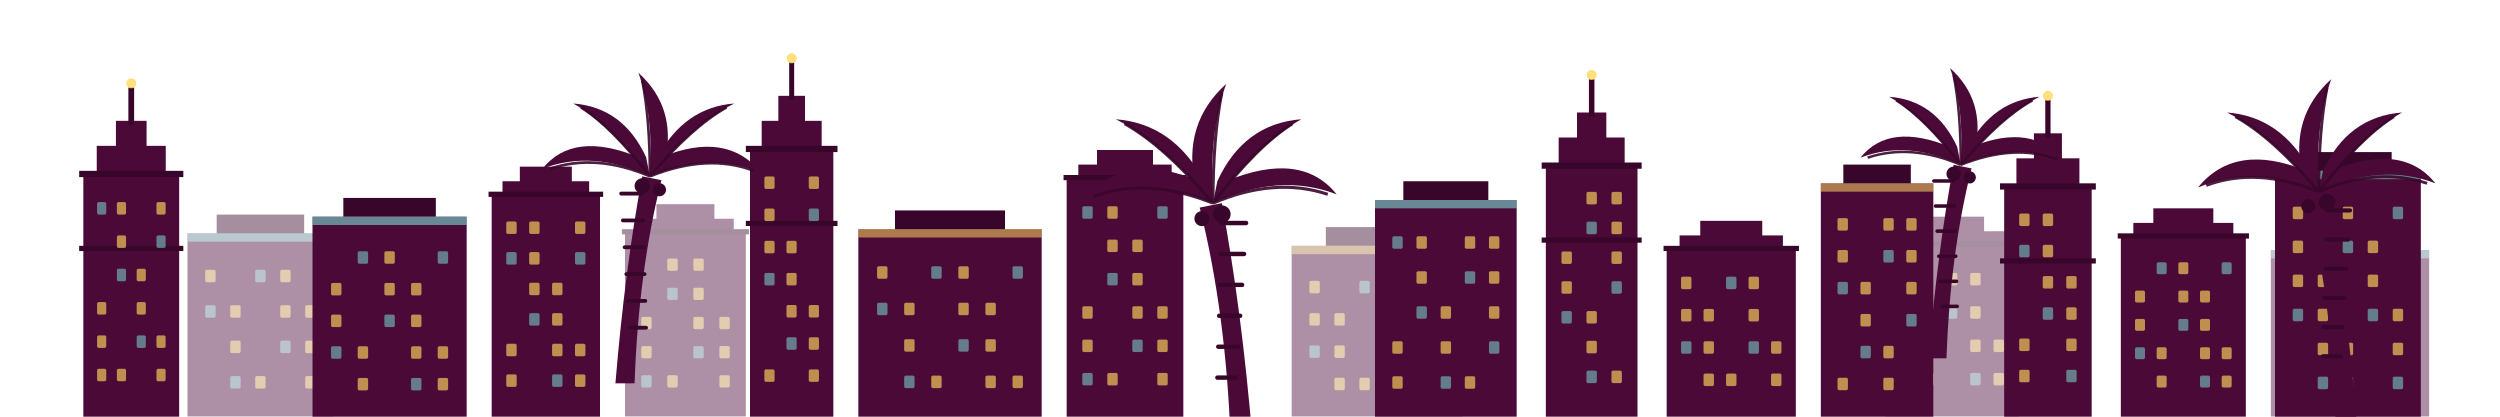
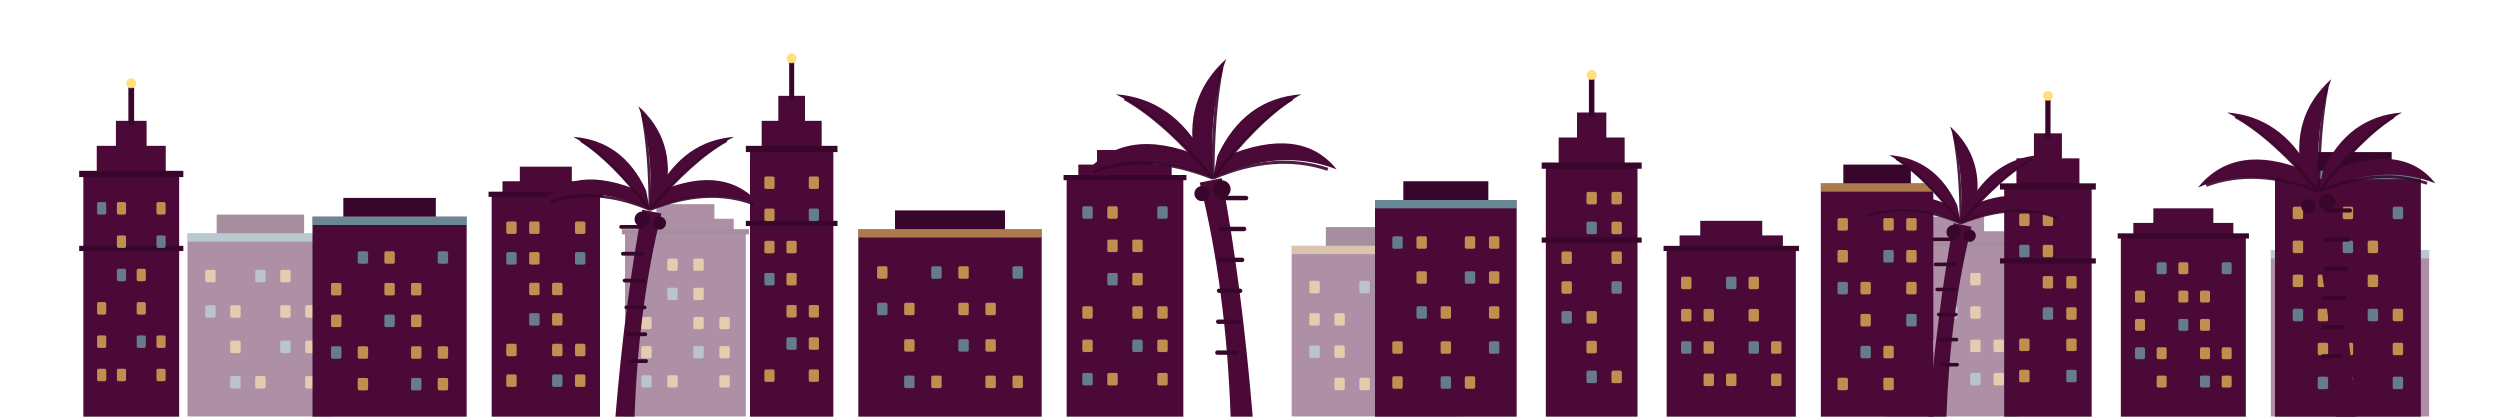
<svg xmlns="http://www.w3.org/2000/svg" viewBox="0 0 1200 200" preserveAspectRatio="xMidYMax slice">
  <g opacity=".45">
    <rect x="90" y="112" width="70" height="88" fill="#4a0937" />
    <rect x="90" y="112" width="70" height="4" fill="#7ff0e0" opacity=".55" />
    <rect x="104" y="103" width="42" height="9" fill="#38062a" />
    <rect x="98.5" y="129.5" width="5.0" height="6.0" rx=".8" fill="#ffd75e" opacity="0.65" />
    <rect x="98.5" y="146.5" width="5.0" height="6.0" rx=".8" fill="#7ff0e0" opacity="0.5" />
    <rect x="110.5" y="146.5" width="5.0" height="6.0" rx=".8" fill="#ffd75e" opacity="0.65" />
    <rect x="110.5" y="163.5" width="5.0" height="6.0" rx=".8" fill="#ffd75e" opacity="0.65" />
    <rect x="110.5" y="180.5" width="5.0" height="6.0" rx=".8" fill="#7ff0e0" opacity="0.5" />
    <rect x="122.5" y="129.5" width="5.0" height="6.0" rx=".8" fill="#7ff0e0" opacity="0.5" />
    <rect x="122.5" y="180.5" width="5.0" height="6.0" rx=".8" fill="#ffd75e" opacity="0.65" />
    <rect x="134.5" y="129.5" width="5.0" height="6.0" rx=".8" fill="#ffd75e" opacity="0.65" />
    <rect x="134.5" y="146.5" width="5.0" height="6.0" rx=".8" fill="#ffd75e" opacity="0.65" />
    <rect x="134.5" y="163.5" width="5.0" height="6.0" rx=".8" fill="#7ff0e0" opacity="0.5" />
    <rect x="146.5" y="146.5" width="5.0" height="6.0" rx=".8" fill="#ffd75e" opacity="0.65" />
    <rect x="146.5" y="163.5" width="5.0" height="6.0" rx=".8" fill="#ffd75e" opacity="0.65" />
    <rect x="146.5" y="180.5" width="5.0" height="6.0" rx=".8" fill="#ffd75e" opacity="0.65" />
    <rect x="300" y="112" width="58" height="88" fill="#4a0937" />
    <rect x="305.8" y="105" width="46.4" height="10" fill="#4a0937" />
    <rect x="315.08" y="98" width="27.84" height="9" fill="#4a0937" />
    <rect x="298.5" y="110" width="61" height="2.5" fill="#38062a" />
    <rect x="307.8" y="152.1" width="5.0" height="5.9" rx=".8" fill="#ffd75e" opacity="0.65" />
    <rect x="307.8" y="166.1" width="5.0" height="5.9" rx=".8" fill="#ffd75e" opacity="0.65" />
    <rect x="307.8" y="180.1" width="5.0" height="5.9" rx=".8" fill="#7ff0e0" opacity="0.5" />
    <rect x="320.3" y="124.1" width="5.0" height="5.9" rx=".8" fill="#ffd75e" opacity="0.65" />
    <rect x="320.3" y="138.1" width="5.0" height="5.9" rx=".8" fill="#7ff0e0" opacity="0.5" />
    <rect x="320.3" y="180.1" width="5.0" height="5.9" rx=".8" fill="#ffd75e" opacity="0.65" />
    <rect x="332.8" y="124.1" width="5.0" height="5.9" rx=".8" fill="#ffd75e" opacity="0.65" />
    <rect x="332.8" y="138.1" width="5.0" height="5.9" rx=".8" fill="#ffd75e" opacity="0.65" />
    <rect x="332.8" y="152.1" width="5.0" height="5.9" rx=".8" fill="#ffd75e" opacity="0.65" />
    <rect x="332.8" y="166.1" width="5.0" height="5.9" rx=".8" fill="#7ff0e0" opacity="0.5" />
    <rect x="345.3" y="152.1" width="5.0" height="5.9" rx=".8" fill="#ffd75e" opacity="0.65" />
    <rect x="345.3" y="166.1" width="5.0" height="5.9" rx=".8" fill="#ffd75e" opacity="0.65" />
    <rect x="345.3" y="180.1" width="5.0" height="5.9" rx=".8" fill="#ffd75e" opacity="0.65" />
    <rect x="620" y="118" width="82" height="82" fill="#4a0937" />
    <rect x="620" y="118" width="82" height="4" fill="#ffd75e" opacity=".55" />
    <rect x="636.4" y="109" width="49.2" height="9" fill="#38062a" />
    <rect x="628.5" y="134.8" width="5.0" height="6.0" rx=".8" fill="#ffd75e" opacity="0.65" />
    <rect x="628.5" y="150.3" width="5.0" height="6.0" rx=".8" fill="#ffd75e" opacity="0.65" />
    <rect x="628.5" y="165.8" width="5.0" height="6.0" rx=".8" fill="#7ff0e0" opacity="0.5" />
    <rect x="640.5" y="150.3" width="5.0" height="6.0" rx=".8" fill="#ffd75e" opacity="0.65" />
    <rect x="640.5" y="165.8" width="5.0" height="6.0" rx=".8" fill="#ffd75e" opacity="0.65" />
    <rect x="640.5" y="181.3" width="5.0" height="6.0" rx=".8" fill="#ffd75e" opacity="0.65" />
    <rect x="652.5" y="134.8" width="5.0" height="6.0" rx=".8" fill="#7ff0e0" opacity="0.5" />
    <rect x="652.5" y="181.3" width="5.0" height="6.0" rx=".8" fill="#ffd75e" opacity="0.65" />
    <rect x="664.5" y="134.8" width="5.0" height="6.0" rx=".8" fill="#ffd75e" opacity="0.65" />
    <rect x="664.5" y="150.3" width="5.0" height="6.0" rx=".8" fill="#ffd75e" opacity="0.65" />
    <rect x="664.5" y="165.8" width="5.0" height="6.0" rx=".8" fill="#7ff0e0" opacity="0.5" />
    <rect x="676.5" y="165.8" width="5.0" height="6.0" rx=".8" fill="#ffd75e" opacity="0.65" />
    <rect x="676.5" y="181.3" width="5.0" height="6.0" rx=".8" fill="#ffd75e" opacity="0.65" />
    <rect x="688.5" y="134.8" width="5.0" height="6.0" rx=".8" fill="#ffd75e" opacity="0.65" />
    <rect x="688.5" y="150.3" width="5.0" height="6.0" rx=".8" fill="#7ff0e0" opacity="0.5" />
    <rect x="905" y="118" width="64" height="82" fill="#4a0937" />
    <rect x="911.4" y="111" width="51.2" height="10" fill="#4a0937" />
    <rect x="921.64" y="104" width="30.72" height="9" fill="#4a0937" />
    <rect x="903.5" y="116" width="67" height="2.5" fill="#38062a" />
    <rect x="912.1" y="131.0" width="5.0" height="6.0" rx=".8" fill="#ffd75e" opacity="0.65" />
    <rect x="912.1" y="147.0" width="5.0" height="6.0" rx=".8" fill="#ffd75e" opacity="0.65" />
    <rect x="912.1" y="163.0" width="5.0" height="6.0" rx=".8" fill="#7ff0e0" opacity="0.5" />
    <rect x="923.3" y="163.0" width="5.0" height="6.0" rx=".8" fill="#ffd75e" opacity="0.65" />
    <rect x="923.3" y="179.0" width="5.0" height="6.0" rx=".8" fill="#ffd75e" opacity="0.65" />
    <rect x="934.5" y="131.0" width="5.0" height="6.0" rx=".8" fill="#ffd75e" opacity="0.65" />
    <rect x="934.5" y="147.0" width="5.0" height="6.0" rx=".8" fill="#7ff0e0" opacity="0.5" />
    <rect x="945.7" y="131.0" width="5.0" height="6.0" rx=".8" fill="#ffd75e" opacity="0.65" />
    <rect x="945.7" y="147.0" width="5.0" height="6.0" rx=".8" fill="#ffd75e" opacity="0.65" />
    <rect x="945.7" y="163.0" width="5.0" height="6.0" rx=".8" fill="#ffd75e" opacity="0.65" />
    <rect x="945.7" y="179.0" width="5.0" height="6.0" rx=".8" fill="#7ff0e0" opacity="0.5" />
    <rect x="956.9" y="163.0" width="5.0" height="6.0" rx=".8" fill="#ffd75e" opacity="0.65" />
    <rect x="956.9" y="179.0" width="5.0" height="6.0" rx=".8" fill="#ffd75e" opacity="0.65" />
    <rect x="1090" y="120" width="76" height="80" fill="#4a0937" />
    <rect x="1090" y="120" width="76" height="4" fill="#7ff0e0" opacity=".55" />
    <rect x="1105.2" y="111" width="45.6" height="9" fill="#38062a" />
    <rect x="1099.1" y="136.5" width="5.0" height="6.0" rx=".8" fill="#7ff0e0" opacity="0.5" />
    <rect x="1099.1" y="181.5" width="5.0" height="6.0" rx=".8" fill="#ffd75e" opacity="0.65" />
    <rect x="1112.3" y="136.5" width="5.0" height="6.0" rx=".8" fill="#ffd75e" opacity="0.65" />
    <rect x="1112.3" y="151.5" width="5.0" height="6.0" rx=".8" fill="#ffd75e" opacity="0.65" />
    <rect x="1112.3" y="166.5" width="5.0" height="6.0" rx=".8" fill="#7ff0e0" opacity="0.5" />
    <rect x="1125.5" y="151.5" width="5.0" height="6.0" rx=".8" fill="#ffd75e" opacity="0.65" />
    <rect x="1125.5" y="166.5" width="5.0" height="6.0" rx=".8" fill="#ffd75e" opacity="0.65" />
    <rect x="1125.5" y="181.5" width="5.0" height="6.0" rx=".8" fill="#ffd75e" opacity="0.65" />
    <rect x="1138.7" y="136.5" width="5.0" height="6.0" rx=".8" fill="#7ff0e0" opacity="0.5" />
    <rect x="1138.7" y="181.5" width="5.0" height="6.0" rx=".8" fill="#ffd75e" opacity="0.65" />
    <rect x="1151.9" y="136.5" width="5.0" height="6.0" rx=".8" fill="#ffd75e" opacity="0.65" />
    <rect x="1151.9" y="151.5" width="5.0" height="6.0" rx=".8" fill="#ffd75e" opacity="0.65" />
    <rect x="1151.9" y="166.5" width="5.0" height="6.0" rx=".8" fill="#7ff0e0" opacity="0.5" />
  </g>
  <rect x="40" y="84" width="46" height="116" fill="#4a0937" />
  <rect x="46.44" y="70" width="33.12" height="22" fill="#4a0937" />
  <rect x="55.64" y="58" width="14.72" height="16" fill="#4a0937" />
  <rect x="61.62" y="42" width="2.76" height="18" fill="#38062a" />
  <circle cx="63" cy="40" r="2.4" fill="#ffd75e" opacity=".8" />
  <rect x="38" y="82" width="50" height="3" fill="#38062a" />
  <rect x="38" y="118" width="50" height="2.5" fill="#38062a" />
  <rect x="46.6" y="97.0" width="4.4" height="6.0" rx=".8" fill="#7ff0e0" opacity="0.5" />
  <rect x="46.6" y="145.0" width="4.4" height="6.0" rx=".8" fill="#ffd75e" opacity="0.65" />
  <rect x="46.6" y="161.0" width="4.4" height="6.0" rx=".8" fill="#ffd75e" opacity="0.65" />
  <rect x="46.6" y="177.0" width="4.4" height="6.0" rx=".8" fill="#ffd75e" opacity="0.65" />
  <rect x="56.1" y="97.0" width="4.4" height="6.0" rx=".8" fill="#ffd75e" opacity="0.65" />
  <rect x="56.1" y="113.0" width="4.4" height="6.0" rx=".8" fill="#ffd75e" opacity="0.65" />
  <rect x="56.1" y="129.0" width="4.4" height="6.0" rx=".8" fill="#7ff0e0" opacity="0.5" />
  <rect x="56.1" y="177.0" width="4.4" height="6.0" rx=".8" fill="#ffd75e" opacity="0.65" />
  <rect x="65.6" y="129.0" width="4.4" height="6.0" rx=".8" fill="#ffd75e" opacity="0.65" />
  <rect x="65.6" y="145.0" width="4.4" height="6.0" rx=".8" fill="#ffd75e" opacity="0.65" />
  <rect x="65.6" y="161.0" width="4.4" height="6.0" rx=".8" fill="#7ff0e0" opacity="0.5" />
  <rect x="75.1" y="97.0" width="4.4" height="6.0" rx=".8" fill="#ffd75e" opacity="0.65" />
  <rect x="75.1" y="113.0" width="4.4" height="6.0" rx=".8" fill="#7ff0e0" opacity="0.5" />
  <rect x="75.1" y="161.0" width="4.4" height="6.0" rx=".8" fill="#ffd75e" opacity="0.65" />
  <rect x="75.1" y="177.0" width="4.4" height="6.0" rx=".8" fill="#ffd75e" opacity="0.65" />
  <rect x="150" y="104" width="74" height="96" fill="#4a0937" />
  <rect x="150" y="104" width="74" height="4" fill="#7ff0e0" opacity=".55" />
  <rect x="164.8" y="95" width="44.4" height="9" fill="#38062a" />
  <rect x="158.9" y="135.8" width="5.0" height="6.0" rx=".8" fill="#ffd75e" opacity="0.65" />
  <rect x="158.9" y="151.0" width="5.0" height="6.0" rx=".8" fill="#ffd75e" opacity="0.65" />
  <rect x="158.9" y="166.2" width="5.0" height="6.0" rx=".8" fill="#7ff0e0" opacity="0.5" />
  <rect x="171.7" y="120.6" width="5.0" height="6.0" rx=".8" fill="#7ff0e0" opacity="0.5" />
  <rect x="171.7" y="166.2" width="5.0" height="6.0" rx=".8" fill="#ffd75e" opacity="0.65" />
  <rect x="171.7" y="181.4" width="5.0" height="6.0" rx=".8" fill="#ffd75e" opacity="0.65" />
  <rect x="184.5" y="120.6" width="5.0" height="6.0" rx=".8" fill="#ffd75e" opacity="0.65" />
  <rect x="184.5" y="135.8" width="5.0" height="6.0" rx=".8" fill="#ffd75e" opacity="0.65" />
  <rect x="184.5" y="151.0" width="5.0" height="6.0" rx=".8" fill="#7ff0e0" opacity="0.5" />
  <rect x="197.3" y="135.8" width="5.0" height="6.0" rx=".8" fill="#ffd75e" opacity="0.65" />
  <rect x="197.3" y="151.0" width="5.0" height="6.0" rx=".8" fill="#ffd75e" opacity="0.65" />
  <rect x="197.3" y="166.2" width="5.0" height="6.0" rx=".8" fill="#ffd75e" opacity="0.65" />
  <rect x="197.3" y="181.4" width="5.0" height="6.0" rx=".8" fill="#7ff0e0" opacity="0.5" />
  <rect x="210.1" y="120.6" width="5.0" height="6.0" rx=".8" fill="#7ff0e0" opacity="0.5" />
  <rect x="210.1" y="166.2" width="5.0" height="6.0" rx=".8" fill="#ffd75e" opacity="0.65" />
  <rect x="210.1" y="181.4" width="5.0" height="6.0" rx=".8" fill="#ffd75e" opacity="0.65" />
  <rect x="236" y="94" width="52" height="106" fill="#4a0937" />
  <rect x="241.2" y="87" width="41.6" height="10" fill="#4a0937" />
  <rect x="249.52" y="80" width="24.96" height="9" fill="#4a0937" />
  <rect x="234.5" y="92" width="55" height="2.5" fill="#38062a" />
  <rect x="243.0" y="106.3" width="5.0" height="6.0" rx=".8" fill="#ffd75e" opacity="0.65" />
  <rect x="243.0" y="121.0" width="5.0" height="6.0" rx=".8" fill="#7ff0e0" opacity="0.5" />
  <rect x="243.0" y="165.0" width="5.0" height="6.0" rx=".8" fill="#ffd75e" opacity="0.65" />
  <rect x="243.0" y="179.7" width="5.0" height="6.0" rx=".8" fill="#ffd75e" opacity="0.65" />
  <rect x="254.0" y="106.3" width="5.0" height="6.0" rx=".8" fill="#ffd75e" opacity="0.65" />
  <rect x="254.0" y="121.0" width="5.0" height="6.0" rx=".8" fill="#ffd75e" opacity="0.65" />
  <rect x="254.0" y="135.7" width="5.0" height="6.0" rx=".8" fill="#ffd75e" opacity="0.65" />
  <rect x="254.0" y="150.3" width="5.0" height="6.0" rx=".8" fill="#7ff0e0" opacity="0.5" />
  <rect x="265.0" y="135.7" width="5.0" height="6.0" rx=".8" fill="#ffd75e" opacity="0.65" />
  <rect x="265.0" y="150.3" width="5.0" height="6.0" rx=".8" fill="#ffd75e" opacity="0.65" />
  <rect x="265.0" y="165.0" width="5.0" height="6.0" rx=".8" fill="#ffd75e" opacity="0.65" />
  <rect x="265.0" y="179.7" width="5.0" height="6.0" rx=".8" fill="#7ff0e0" opacity="0.5" />
  <rect x="276.0" y="106.3" width="5.0" height="6.0" rx=".8" fill="#ffd75e" opacity="0.65" />
  <rect x="276.0" y="121.0" width="5.0" height="6.0" rx=".8" fill="#7ff0e0" opacity="0.5" />
  <rect x="276.0" y="165.0" width="5.0" height="6.0" rx=".8" fill="#ffd75e" opacity="0.65" />
  <rect x="276.0" y="179.7" width="5.0" height="6.0" rx=".8" fill="#ffd75e" opacity="0.65" />
  <rect x="360" y="72" width="40" height="128" fill="#4a0937" />
  <rect x="365.6" y="58" width="28.8" height="22" fill="#4a0937" />
  <rect x="373.6" y="46" width="12.8" height="16" fill="#4a0937" />
  <rect x="378.8" y="30" width="2.4" height="18" fill="#38062a" />
  <circle cx="380" cy="28" r="2.4" fill="#ffd75e" opacity=".8" />
  <rect x="358" y="70" width="44" height="3" fill="#38062a" />
  <rect x="358" y="106" width="44" height="2.5" fill="#38062a" />
  <rect x="366.9" y="84.7" width="4.9" height="6.0" rx=".8" fill="#ffd75e" opacity="0.65" />
  <rect x="366.9" y="100.1" width="4.9" height="6.0" rx=".8" fill="#ffd75e" opacity="0.65" />
  <rect x="366.9" y="115.6" width="4.9" height="6.0" rx=".8" fill="#ffd75e" opacity="0.65" />
  <rect x="366.9" y="131.0" width="4.9" height="6.0" rx=".8" fill="#7ff0e0" opacity="0.5" />
  <rect x="366.9" y="177.3" width="4.9" height="6.0" rx=".8" fill="#ffd75e" opacity="0.65" />
  <rect x="377.5" y="115.6" width="4.9" height="6.0" rx=".8" fill="#ffd75e" opacity="0.65" />
  <rect x="377.5" y="131.0" width="4.9" height="6.0" rx=".8" fill="#ffd75e" opacity="0.65" />
  <rect x="377.5" y="146.4" width="4.9" height="6.0" rx=".8" fill="#ffd75e" opacity="0.65" />
  <rect x="377.5" y="161.9" width="4.9" height="6.0" rx=".8" fill="#7ff0e0" opacity="0.5" />
  <rect x="388.2" y="84.7" width="4.9" height="6.0" rx=".8" fill="#ffd75e" opacity="0.65" />
  <rect x="388.2" y="100.1" width="4.9" height="6.0" rx=".8" fill="#7ff0e0" opacity="0.5" />
  <rect x="388.2" y="146.4" width="4.9" height="6.0" rx=".8" fill="#ffd75e" opacity="0.65" />
  <rect x="388.2" y="161.9" width="4.9" height="6.0" rx=".8" fill="#ffd75e" opacity="0.65" />
  <rect x="388.2" y="177.3" width="4.9" height="6.0" rx=".8" fill="#ffd75e" opacity="0.65" />
  <rect x="412" y="110" width="88" height="90" fill="#4a0937" />
  <rect x="412" y="110" width="88" height="4" fill="#ffd75e" opacity=".55" />
  <rect x="429.6" y="101" width="52.8" height="9" fill="#38062a" />
  <rect x="421.0" y="127.8" width="5.0" height="6.0" rx=".8" fill="#ffd75e" opacity="0.65" />
  <rect x="421.0" y="145.3" width="5.0" height="6.0" rx=".8" fill="#7ff0e0" opacity="0.5" />
  <rect x="434.0" y="145.3" width="5.0" height="6.0" rx=".8" fill="#ffd75e" opacity="0.65" />
  <rect x="434.0" y="162.8" width="5.0" height="6.0" rx=".8" fill="#ffd75e" opacity="0.65" />
  <rect x="434.0" y="180.3" width="5.0" height="6.0" rx=".8" fill="#7ff0e0" opacity="0.5" />
  <rect x="447.0" y="127.8" width="5.0" height="6.0" rx=".8" fill="#7ff0e0" opacity="0.5" />
  <rect x="447.0" y="180.3" width="5.0" height="6.0" rx=".8" fill="#ffd75e" opacity="0.65" />
  <rect x="460.0" y="127.8" width="5.0" height="6.0" rx=".8" fill="#ffd75e" opacity="0.65" />
  <rect x="460.0" y="145.3" width="5.0" height="6.0" rx=".8" fill="#ffd75e" opacity="0.65" />
  <rect x="460.0" y="162.8" width="5.0" height="6.0" rx=".8" fill="#7ff0e0" opacity="0.5" />
  <rect x="473.0" y="145.3" width="5.0" height="6.0" rx=".8" fill="#ffd75e" opacity="0.65" />
  <rect x="473.0" y="162.8" width="5.0" height="6.0" rx=".8" fill="#ffd75e" opacity="0.65" />
  <rect x="473.0" y="180.3" width="5.0" height="6.0" rx=".8" fill="#ffd75e" opacity="0.65" />
  <rect x="486.0" y="127.8" width="5.0" height="6.0" rx=".8" fill="#7ff0e0" opacity="0.5" />
  <rect x="486.0" y="180.3" width="5.0" height="6.0" rx=".8" fill="#ffd75e" opacity="0.65" />
  <rect x="512" y="86" width="56" height="114" fill="#4a0937" />
  <rect x="517.6" y="79" width="44.8" height="10" fill="#4a0937" />
  <rect x="526.56" y="72" width="26.88" height="9" fill="#4a0937" />
  <rect x="510.5" y="84" width="59" height="2.5" fill="#38062a" />
  <rect x="519.5" y="99.0" width="5.0" height="6.0" rx=".8" fill="#7ff0e0" opacity="0.5" />
  <rect x="519.5" y="147.0" width="5.0" height="6.0" rx=".8" fill="#ffd75e" opacity="0.65" />
  <rect x="519.5" y="163.0" width="5.0" height="6.0" rx=".8" fill="#ffd75e" opacity="0.65" />
  <rect x="519.5" y="179.0" width="5.0" height="6.0" rx=".8" fill="#7ff0e0" opacity="0.5" />
  <rect x="531.5" y="99.0" width="5.0" height="6.0" rx=".8" fill="#ffd75e" opacity="0.65" />
  <rect x="531.5" y="115.0" width="5.0" height="6.0" rx=".8" fill="#ffd75e" opacity="0.65" />
  <rect x="531.5" y="131.0" width="5.0" height="6.0" rx=".8" fill="#7ff0e0" opacity="0.5" />
  <rect x="531.5" y="179.0" width="5.0" height="6.0" rx=".8" fill="#ffd75e" opacity="0.65" />
  <rect x="543.5" y="115.0" width="5.0" height="6.0" rx=".8" fill="#ffd75e" opacity="0.65" />
  <rect x="543.5" y="131.0" width="5.0" height="6.0" rx=".8" fill="#ffd75e" opacity="0.65" />
  <rect x="543.5" y="147.0" width="5.0" height="6.0" rx=".8" fill="#ffd75e" opacity="0.65" />
  <rect x="543.5" y="163.0" width="5.0" height="6.0" rx=".8" fill="#7ff0e0" opacity="0.5" />
  <rect x="555.5" y="99.0" width="5.0" height="6.0" rx=".8" fill="#7ff0e0" opacity="0.5" />
  <rect x="555.5" y="147.0" width="5.0" height="6.0" rx=".8" fill="#ffd75e" opacity="0.65" />
  <rect x="555.5" y="163.0" width="5.0" height="6.0" rx=".8" fill="#ffd75e" opacity="0.65" />
  <rect x="555.5" y="179.0" width="5.0" height="6.0" rx=".8" fill="#ffd75e" opacity="0.65" />
  <rect x="660" y="96" width="68" height="104" fill="#4a0937" />
  <rect x="660" y="96" width="68" height="4" fill="#7ff0e0" opacity=".55" />
  <rect x="673.6" y="87" width="40.8" height="9" fill="#38062a" />
  <rect x="668.3" y="113.4" width="5.0" height="6.0" rx=".8" fill="#7ff0e0" opacity="0.5" />
  <rect x="668.3" y="163.8" width="5.0" height="6.0" rx=".8" fill="#ffd75e" opacity="0.65" />
  <rect x="668.3" y="180.6" width="5.0" height="6.0" rx=".8" fill="#ffd75e" opacity="0.65" />
  <rect x="679.9" y="113.4" width="5.0" height="6.0" rx=".8" fill="#ffd75e" opacity="0.65" />
  <rect x="679.9" y="130.2" width="5.0" height="6.0" rx=".8" fill="#ffd75e" opacity="0.65" />
  <rect x="679.9" y="147.0" width="5.0" height="6.0" rx=".8" fill="#7ff0e0" opacity="0.5" />
  <rect x="691.5" y="147.0" width="5.0" height="6.0" rx=".8" fill="#ffd75e" opacity="0.65" />
  <rect x="691.5" y="163.8" width="5.0" height="6.0" rx=".8" fill="#ffd75e" opacity="0.65" />
  <rect x="691.5" y="180.6" width="5.0" height="6.0" rx=".8" fill="#7ff0e0" opacity="0.5" />
  <rect x="703.1" y="113.4" width="5.0" height="6.0" rx=".8" fill="#ffd75e" opacity="0.65" />
  <rect x="703.1" y="130.2" width="5.0" height="6.0" rx=".8" fill="#7ff0e0" opacity="0.5" />
  <rect x="703.1" y="180.6" width="5.0" height="6.0" rx=".8" fill="#ffd75e" opacity="0.65" />
  <rect x="714.7" y="113.4" width="5.0" height="6.0" rx=".8" fill="#ffd75e" opacity="0.65" />
  <rect x="714.7" y="130.2" width="5.0" height="6.0" rx=".8" fill="#ffd75e" opacity="0.65" />
  <rect x="714.7" y="147.0" width="5.0" height="6.0" rx=".8" fill="#ffd75e" opacity="0.65" />
  <rect x="714.7" y="163.8" width="5.0" height="6.0" rx=".8" fill="#7ff0e0" opacity="0.5" />
  <rect x="742" y="80" width="44" height="120" fill="#4a0937" />
  <rect x="748.16" y="66" width="31.68" height="22" fill="#4a0937" />
  <rect x="756.96" y="54" width="14.08" height="16" fill="#4a0937" />
  <rect x="762.68" y="38" width="2.64" height="18" fill="#38062a" />
  <circle cx="764" cy="36" r="2.4" fill="#ffd75e" opacity=".8" />
  <rect x="740" y="78" width="48" height="3" fill="#38062a" />
  <rect x="740" y="114" width="48" height="2.5" fill="#38062a" />
  <rect x="749.5" y="120.7" width="5.0" height="6.0" rx=".8" fill="#ffd75e" opacity="0.65" />
  <rect x="749.5" y="135.0" width="5.0" height="6.0" rx=".8" fill="#ffd75e" opacity="0.65" />
  <rect x="749.5" y="149.3" width="5.0" height="6.0" rx=".8" fill="#7ff0e0" opacity="0.5" />
  <rect x="761.5" y="92.1" width="5.0" height="6.0" rx=".8" fill="#ffd75e" opacity="0.65" />
  <rect x="761.5" y="106.4" width="5.0" height="6.0" rx=".8" fill="#7ff0e0" opacity="0.5" />
  <rect x="761.5" y="149.3" width="5.0" height="6.0" rx=".8" fill="#ffd75e" opacity="0.65" />
  <rect x="761.5" y="163.6" width="5.0" height="6.0" rx=".8" fill="#ffd75e" opacity="0.65" />
  <rect x="761.5" y="177.9" width="5.0" height="6.0" rx=".8" fill="#7ff0e0" opacity="0.5" />
  <rect x="773.5" y="92.1" width="5.0" height="6.0" rx=".8" fill="#ffd75e" opacity="0.65" />
  <rect x="773.5" y="106.4" width="5.0" height="6.0" rx=".8" fill="#ffd75e" opacity="0.65" />
  <rect x="773.5" y="120.7" width="5.0" height="6.0" rx=".8" fill="#ffd75e" opacity="0.65" />
  <rect x="773.5" y="135.0" width="5.0" height="6.0" rx=".8" fill="#7ff0e0" opacity="0.5" />
  <rect x="773.5" y="177.9" width="5.0" height="6.0" rx=".8" fill="#ffd75e" opacity="0.65" />
  <rect x="800" y="120" width="62" height="80" fill="#4a0937" />
  <rect x="806.2" y="113" width="49.6" height="10" fill="#4a0937" />
  <rect x="816.12" y="106" width="29.76" height="9" fill="#4a0937" />
  <rect x="798.5" y="118" width="65" height="2.5" fill="#38062a" />
  <rect x="806.9" y="132.8" width="5.0" height="6.0" rx=".8" fill="#ffd75e" opacity="0.65" />
  <rect x="806.9" y="148.3" width="5.0" height="6.0" rx=".8" fill="#ffd75e" opacity="0.65" />
  <rect x="806.9" y="163.8" width="5.0" height="6.0" rx=".8" fill="#7ff0e0" opacity="0.5" />
  <rect x="817.7" y="148.3" width="5.0" height="6.0" rx=".8" fill="#ffd75e" opacity="0.65" />
  <rect x="817.7" y="163.8" width="5.0" height="6.0" rx=".8" fill="#ffd75e" opacity="0.65" />
  <rect x="817.7" y="179.3" width="5.0" height="6.0" rx=".8" fill="#ffd75e" opacity="0.65" />
  <rect x="828.5" y="132.8" width="5.0" height="6.0" rx=".8" fill="#7ff0e0" opacity="0.5" />
  <rect x="828.5" y="179.3" width="5.0" height="6.0" rx=".8" fill="#ffd75e" opacity="0.65" />
  <rect x="839.3" y="132.8" width="5.0" height="6.0" rx=".8" fill="#ffd75e" opacity="0.65" />
  <rect x="839.3" y="148.3" width="5.0" height="6.0" rx=".8" fill="#ffd75e" opacity="0.65" />
  <rect x="839.3" y="163.8" width="5.0" height="6.0" rx=".8" fill="#7ff0e0" opacity="0.5" />
  <rect x="850.1" y="163.8" width="5.0" height="6.0" rx=".8" fill="#ffd75e" opacity="0.65" />
  <rect x="850.1" y="179.3" width="5.0" height="6.0" rx=".8" fill="#ffd75e" opacity="0.65" />
  <rect x="874" y="88" width="54" height="112" fill="#4a0937" />
  <rect x="874" y="88" width="54" height="4" fill="#ffd75e" opacity=".55" />
  <rect x="884.8" y="79" width="32.4" height="9" fill="#38062a" />
  <rect x="882.0" y="104.7" width="5.0" height="6.0" rx=".8" fill="#ffd75e" opacity="0.65" />
  <rect x="882.0" y="120.0" width="5.0" height="6.0" rx=".8" fill="#ffd75e" opacity="0.65" />
  <rect x="882.0" y="135.3" width="5.0" height="6.0" rx=".8" fill="#7ff0e0" opacity="0.5" />
  <rect x="882.0" y="181.3" width="5.0" height="6.0" rx=".8" fill="#ffd75e" opacity="0.65" />
  <rect x="893.0" y="135.3" width="5.0" height="6.0" rx=".8" fill="#ffd75e" opacity="0.65" />
  <rect x="893.0" y="150.7" width="5.0" height="6.0" rx=".8" fill="#ffd75e" opacity="0.65" />
  <rect x="893.0" y="166.0" width="5.0" height="6.0" rx=".8" fill="#7ff0e0" opacity="0.5" />
  <rect x="904.0" y="104.7" width="5.0" height="6.0" rx=".8" fill="#ffd75e" opacity="0.65" />
  <rect x="904.0" y="120.0" width="5.0" height="6.0" rx=".8" fill="#7ff0e0" opacity="0.5" />
  <rect x="904.0" y="166.0" width="5.0" height="6.0" rx=".8" fill="#ffd75e" opacity="0.65" />
  <rect x="904.0" y="181.3" width="5.0" height="6.0" rx=".8" fill="#ffd75e" opacity="0.65" />
  <rect x="915.0" y="104.7" width="5.0" height="6.0" rx=".8" fill="#ffd75e" opacity="0.65" />
  <rect x="915.0" y="120.0" width="5.0" height="6.0" rx=".8" fill="#ffd75e" opacity="0.65" />
  <rect x="915.0" y="135.3" width="5.0" height="6.0" rx=".8" fill="#ffd75e" opacity="0.65" />
  <rect x="915.0" y="150.7" width="5.0" height="6.0" rx=".8" fill="#7ff0e0" opacity="0.5" />
  <rect x="962" y="90" width="42" height="110" fill="#4a0937" />
  <rect x="967.88" y="76" width="30.24" height="22" fill="#4a0937" />
  <rect x="976.28" y="64" width="13.44" height="16" fill="#4a0937" />
  <rect x="981.74" y="48" width="2.52" height="18" fill="#38062a" />
  <circle cx="983" cy="46" r="2.4" fill="#ffd75e" opacity=".8" />
  <rect x="960" y="88" width="46" height="3" fill="#38062a" />
  <rect x="960" y="124" width="46" height="2.5" fill="#38062a" />
  <rect x="969.2" y="102.5" width="5.0" height="6.0" rx=".8" fill="#ffd75e" opacity="0.65" />
  <rect x="969.2" y="117.5" width="5.0" height="6.0" rx=".8" fill="#7ff0e0" opacity="0.5" />
  <rect x="969.2" y="162.5" width="5.0" height="6.0" rx=".8" fill="#ffd75e" opacity="0.65" />
  <rect x="969.2" y="177.5" width="5.0" height="6.0" rx=".8" fill="#ffd75e" opacity="0.65" />
  <rect x="980.5" y="102.5" width="5.0" height="6.0" rx=".8" fill="#ffd75e" opacity="0.65" />
  <rect x="980.5" y="117.5" width="5.0" height="6.0" rx=".8" fill="#ffd75e" opacity="0.65" />
  <rect x="980.5" y="132.5" width="5.0" height="6.0" rx=".8" fill="#ffd75e" opacity="0.65" />
  <rect x="980.5" y="147.5" width="5.0" height="6.0" rx=".8" fill="#7ff0e0" opacity="0.5" />
  <rect x="991.8" y="132.5" width="5.0" height="6.0" rx=".8" fill="#ffd75e" opacity="0.65" />
  <rect x="991.8" y="147.5" width="5.0" height="6.0" rx=".8" fill="#ffd75e" opacity="0.65" />
  <rect x="991.8" y="162.5" width="5.0" height="6.0" rx=".8" fill="#ffd75e" opacity="0.65" />
  <rect x="991.8" y="177.5" width="5.0" height="6.0" rx=".8" fill="#7ff0e0" opacity="0.5" />
  <rect x="1018" y="114" width="60" height="86" fill="#4a0937" />
  <rect x="1024" y="107" width="48" height="10" fill="#4a0937" />
  <rect x="1033.6" y="100" width="28.8" height="9" fill="#4a0937" />
  <rect x="1016.5" y="112" width="63" height="2.5" fill="#38062a" />
  <rect x="1024.8" y="139.5" width="4.8" height="5.7" rx=".8" fill="#ffd75e" opacity="0.65" />
  <rect x="1024.8" y="153.1" width="4.8" height="5.7" rx=".8" fill="#ffd75e" opacity="0.65" />
  <rect x="1024.8" y="166.7" width="4.8" height="5.7" rx=".8" fill="#7ff0e0" opacity="0.5" />
  <rect x="1035.2" y="125.9" width="4.8" height="5.7" rx=".8" fill="#7ff0e0" opacity="0.5" />
  <rect x="1035.2" y="166.7" width="4.8" height="5.7" rx=".8" fill="#ffd75e" opacity="0.65" />
  <rect x="1035.2" y="180.3" width="4.8" height="5.7" rx=".8" fill="#ffd75e" opacity="0.65" />
  <rect x="1045.6" y="125.9" width="4.8" height="5.7" rx=".8" fill="#ffd75e" opacity="0.65" />
  <rect x="1045.6" y="139.5" width="4.8" height="5.7" rx=".8" fill="#ffd75e" opacity="0.65" />
  <rect x="1045.6" y="153.1" width="4.8" height="5.7" rx=".8" fill="#7ff0e0" opacity="0.5" />
  <rect x="1056.0" y="139.5" width="4.8" height="5.7" rx=".8" fill="#ffd75e" opacity="0.65" />
  <rect x="1056.0" y="153.1" width="4.8" height="5.7" rx=".8" fill="#ffd75e" opacity="0.65" />
  <rect x="1056.0" y="166.7" width="4.8" height="5.7" rx=".8" fill="#ffd75e" opacity="0.65" />
  <rect x="1056.0" y="180.3" width="4.8" height="5.7" rx=".8" fill="#7ff0e0" opacity="0.5" />
  <rect x="1066.4" y="125.9" width="4.8" height="5.7" rx=".8" fill="#7ff0e0" opacity="0.5" />
  <rect x="1066.4" y="166.7" width="4.8" height="5.7" rx=".8" fill="#ffd75e" opacity="0.65" />
  <rect x="1066.4" y="180.3" width="4.8" height="5.7" rx=".8" fill="#ffd75e" opacity="0.65" />
  <rect x="1092" y="82" width="70" height="118" fill="#4a0937" />
  <rect x="1092" y="82" width="70" height="4" fill="#7ff0e0" opacity=".55" />
  <rect x="1106" y="73" width="42" height="9" fill="#38062a" />
  <rect x="1100.5" y="99.2" width="5.0" height="6.0" rx=".8" fill="#ffd75e" opacity="0.65" />
  <rect x="1100.5" y="115.5" width="5.0" height="6.0" rx=".8" fill="#ffd75e" opacity="0.65" />
  <rect x="1100.5" y="131.8" width="5.0" height="6.0" rx=".8" fill="#ffd75e" opacity="0.65" />
  <rect x="1100.5" y="148.2" width="5.0" height="6.0" rx=".8" fill="#7ff0e0" opacity="0.5" />
  <rect x="1112.5" y="131.8" width="5.0" height="6.0" rx=".8" fill="#ffd75e" opacity="0.65" />
  <rect x="1112.5" y="148.2" width="5.0" height="6.0" rx=".8" fill="#ffd75e" opacity="0.65" />
  <rect x="1112.5" y="164.5" width="5.0" height="6.0" rx=".8" fill="#ffd75e" opacity="0.65" />
  <rect x="1112.5" y="180.8" width="5.0" height="6.0" rx=".8" fill="#7ff0e0" opacity="0.5" />
  <rect x="1124.5" y="99.2" width="5.0" height="6.0" rx=".8" fill="#ffd75e" opacity="0.65" />
  <rect x="1124.5" y="115.5" width="5.0" height="6.0" rx=".8" fill="#7ff0e0" opacity="0.5" />
  <rect x="1124.5" y="164.5" width="5.0" height="6.0" rx=".8" fill="#ffd75e" opacity="0.65" />
  <rect x="1124.5" y="180.8" width="5.0" height="6.0" rx=".8" fill="#ffd75e" opacity="0.65" />
  <rect x="1136.5" y="115.5" width="5.0" height="6.0" rx=".8" fill="#ffd75e" opacity="0.65" />
  <rect x="1136.5" y="131.8" width="5.0" height="6.0" rx=".8" fill="#ffd75e" opacity="0.65" />
  <rect x="1136.5" y="148.2" width="5.0" height="6.0" rx=".8" fill="#7ff0e0" opacity="0.5" />
  <rect x="1148.5" y="99.2" width="5.0" height="6.0" rx=".8" fill="#7ff0e0" opacity="0.5" />
  <rect x="1148.5" y="148.2" width="5.0" height="6.0" rx=".8" fill="#ffd75e" opacity="0.65" />
  <rect x="1148.5" y="164.5" width="5.0" height="6.0" rx=".8" fill="#ffd75e" opacity="0.65" />
  <rect x="1148.5" y="180.8" width="5.0" height="6.0" rx=".8" fill="#7ff0e0" opacity="0.5" />
-   <g transform="translate(300 0) scale(0.92 0.92)">
+   <g transform="translate(300 16.00) scale(0.92 0.92)">
    <path d="M-5 200Q0 140 9 92L19 94Q7 142 5 200Z" fill="#4a0937" />
    <rect x="-3" y="100" width="13" height="2" rx="1" fill="#38062a" />
    <rect x="-2.1" y="114" width="12.5" height="2" rx="1" fill="#38062a" />
    <rect x="-1.2" y="128" width="12" height="2" rx="1" fill="#38062a" />
    <rect x="-0.3" y="142" width="11.5" height="2" rx="1" fill="#38062a" />
    <rect x="0.6" y="156" width="11" height="2" rx="1" fill="#38062a" />
    <rect x="1.5" y="170" width="10.5" height="2" rx="1" fill="#38062a" />
    <g transform="translate(13 92)" fill="#4a0937">
      <path d="M0 0Q-30-14-56-4Q-40-24-6-10Z" />
      <path d="M0 0Q-22-28-40-38Q-14-36-2-10Z" />
      <path d="M0 0Q2-32-6-54Q14-36 8-8Z" />
      <path d="M0 0Q24-28 44-38Q18-36 4-10Z" />
      <path d="M0 0Q32-13 58-2Q40-24 6-10Z" />
      <g stroke="#38062a" stroke-width="1.4" fill="none" opacity=".9">
        <path d="M0 0Q-28-12-52-4" />
        <path d="M0 0Q-20-26-36-36" />
        <path d="M0 0Q0-30-4-50" />
        <path d="M0 0Q22-26 40-36" />
        <path d="M0 0Q30-12 54-3" />
      </g>
      <circle cx="-4" cy="5" r="4" fill="#38062a" />
      <circle cx="5" cy="7" r="3.4" fill="#38062a" />
    </g>
  </g>
-   <g transform="translate(596 0) scale(-1.06 1.06)">
+   <g transform="translate(596 -12.00) scale(-1.06 1.06)">
    <path d="M-5 200Q0 140 9 92L19 94Q7 142 5 200Z" fill="#4a0937" />
    <rect x="-3" y="100" width="13" height="2" rx="1" fill="#38062a" />
    <rect x="-2.1" y="114" width="12.5" height="2" rx="1" fill="#38062a" />
    <rect x="-1.2" y="128" width="12" height="2" rx="1" fill="#38062a" />
    <rect x="-0.3" y="142" width="11.5" height="2" rx="1" fill="#38062a" />
    <rect x="0.6" y="156" width="11" height="2" rx="1" fill="#38062a" />
    <rect x="1.5" y="170" width="10.5" height="2" rx="1" fill="#38062a" />
    <g transform="translate(13 92)" fill="#4a0937">
      <path d="M0 0Q-30-14-56-4Q-40-24-6-10Z" />
      <path d="M0 0Q-22-28-40-38Q-14-36-2-10Z" />
      <path d="M0 0Q2-32-6-54Q14-36 8-8Z" />
      <path d="M0 0Q24-28 44-38Q18-36 4-10Z" />
      <path d="M0 0Q32-13 58-2Q40-24 6-10Z" />
      <g stroke="#38062a" stroke-width="1.4" fill="none" opacity=".9">
        <path d="M0 0Q-28-12-52-4" />
        <path d="M0 0Q-20-26-36-36" />
        <path d="M0 0Q0-30-4-50" />
        <path d="M0 0Q22-26 40-36" />
        <path d="M0 0Q30-12 54-3" />
      </g>
      <circle cx="-4" cy="5" r="4" fill="#38062a" />
      <circle cx="5" cy="7" r="3.4" fill="#38062a" />
    </g>
  </g>
-   <g transform="translate(930 0) scale(0.86 0.86)">
+   <g transform="translate(930 28.00) scale(0.86 0.86)">
    <path d="M-5 200Q0 140 9 92L19 94Q7 142 5 200Z" fill="#4a0937" />
    <rect x="-3" y="100" width="13" height="2" rx="1" fill="#38062a" />
    <rect x="-2.1" y="114" width="12.5" height="2" rx="1" fill="#38062a" />
    <rect x="-1.2" y="128" width="12" height="2" rx="1" fill="#38062a" />
    <rect x="-0.3" y="142" width="11.5" height="2" rx="1" fill="#38062a" />
    <rect x="0.6" y="156" width="11" height="2" rx="1" fill="#38062a" />
    <rect x="1.5" y="170" width="10.5" height="2" rx="1" fill="#38062a" />
    <g transform="translate(13 92)" fill="#4a0937">
      <path d="M0 0Q-30-14-56-4Q-40-24-6-10Z" />
      <path d="M0 0Q-22-28-40-38Q-14-36-2-10Z" />
      <path d="M0 0Q2-32-6-54Q14-36 8-8Z" />
      <path d="M0 0Q24-28 44-38Q18-36 4-10Z" />
      <path d="M0 0Q32-13 58-2Q40-24 6-10Z" />
      <g stroke="#38062a" stroke-width="1.4" fill="none" opacity=".9">
        <path d="M0 0Q-28-12-52-4" />
        <path d="M0 0Q-20-26-36-36" />
        <path d="M0 0Q0-30-4-50" />
        <path d="M0 0Q22-26 40-36" />
        <path d="M0 0Q30-12 54-3" />
      </g>
      <circle cx="-4" cy="5" r="4" fill="#38062a" />
      <circle cx="5" cy="7" r="3.4" fill="#38062a" />
    </g>
  </g>
-   <g transform="translate(1126 0) scale(-1 1)">
+   <g transform="translate(1126 0.00) scale(-1 1)">
    <path d="M-5 200Q0 140 9 92L19 94Q7 142 5 200Z" fill="#4a0937" />
    <rect x="-3" y="100" width="13" height="2" rx="1" fill="#38062a" />
    <rect x="-2.1" y="114" width="12.5" height="2" rx="1" fill="#38062a" />
    <rect x="-1.2" y="128" width="12" height="2" rx="1" fill="#38062a" />
    <rect x="-0.3" y="142" width="11.5" height="2" rx="1" fill="#38062a" />
    <rect x="0.6" y="156" width="11" height="2" rx="1" fill="#38062a" />
    <rect x="1.5" y="170" width="10.5" height="2" rx="1" fill="#38062a" />
    <g transform="translate(13 92)" fill="#4a0937">
      <path d="M0 0Q-30-14-56-4Q-40-24-6-10Z" />
      <path d="M0 0Q-22-28-40-38Q-14-36-2-10Z" />
      <path d="M0 0Q2-32-6-54Q14-36 8-8Z" />
      <path d="M0 0Q24-28 44-38Q18-36 4-10Z" />
      <path d="M0 0Q32-13 58-2Q40-24 6-10Z" />
      <g stroke="#38062a" stroke-width="1.4" fill="none" opacity=".9">
        <path d="M0 0Q-28-12-52-4" />
        <path d="M0 0Q-20-26-36-36" />
        <path d="M0 0Q0-30-4-50" />
        <path d="M0 0Q22-26 40-36" />
        <path d="M0 0Q30-12 54-3" />
      </g>
      <circle cx="-4" cy="5" r="4" fill="#38062a" />
      <circle cx="5" cy="7" r="3.4" fill="#38062a" />
    </g>
  </g>
</svg>
